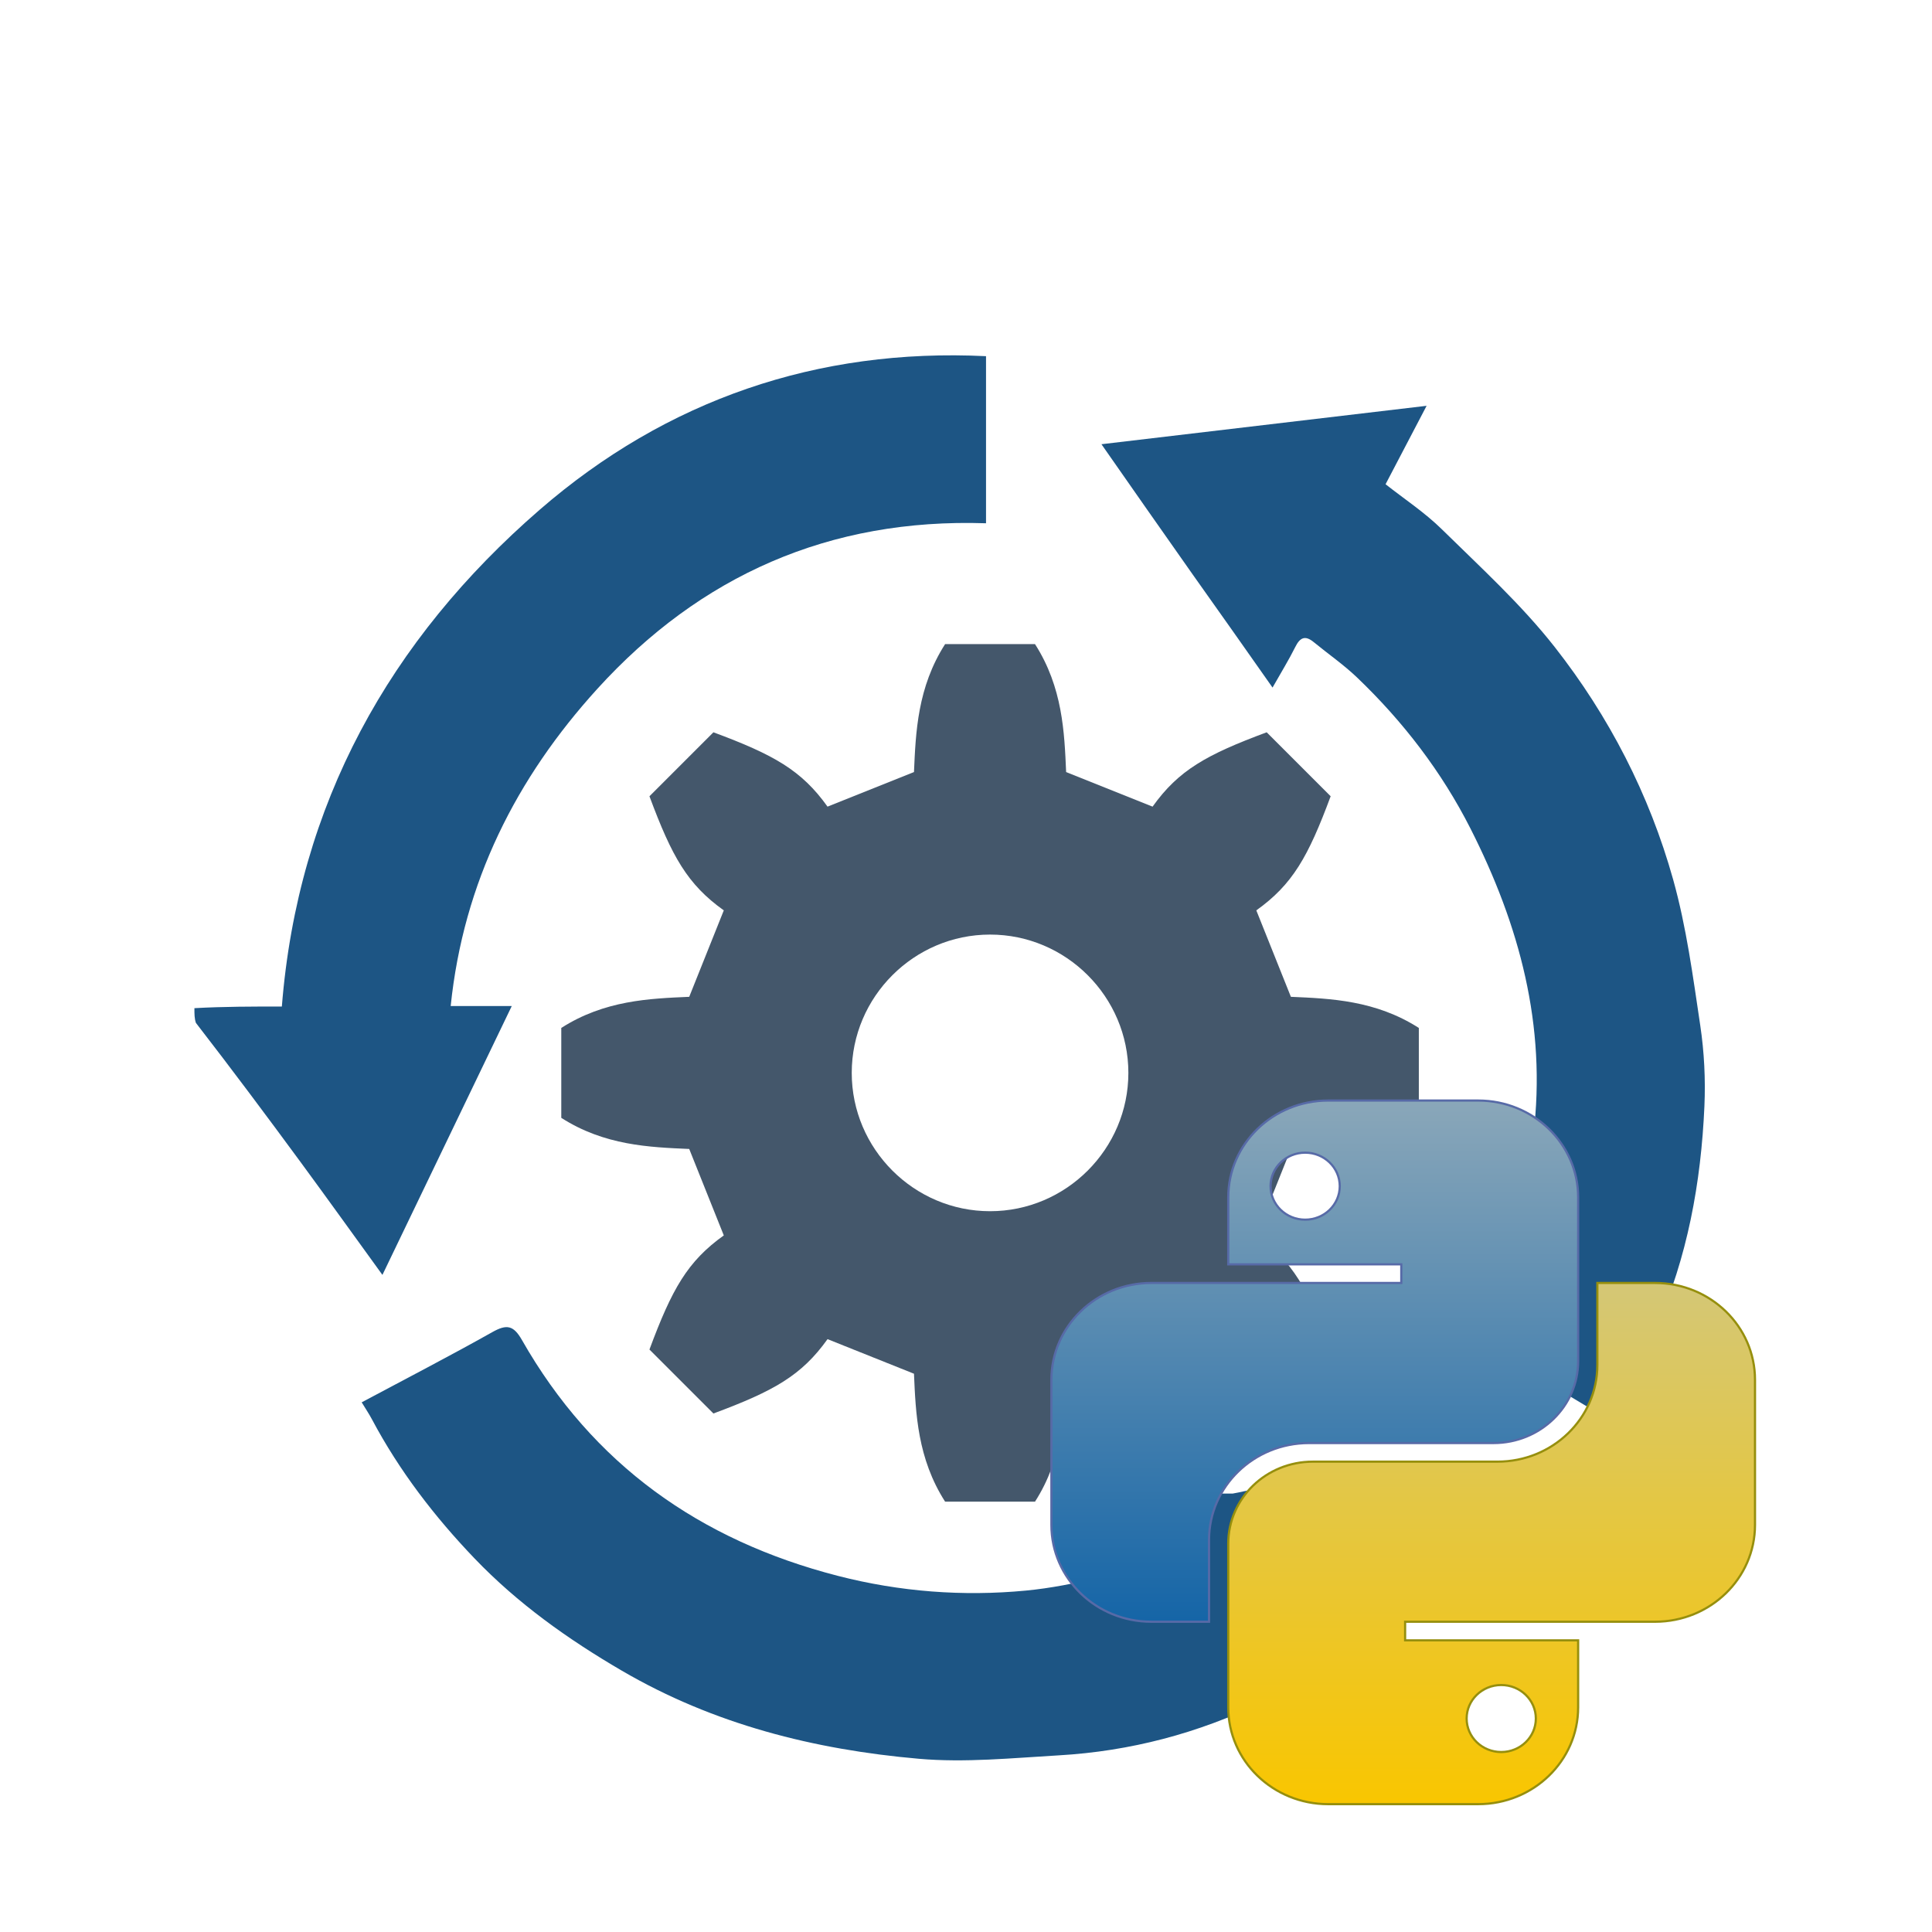
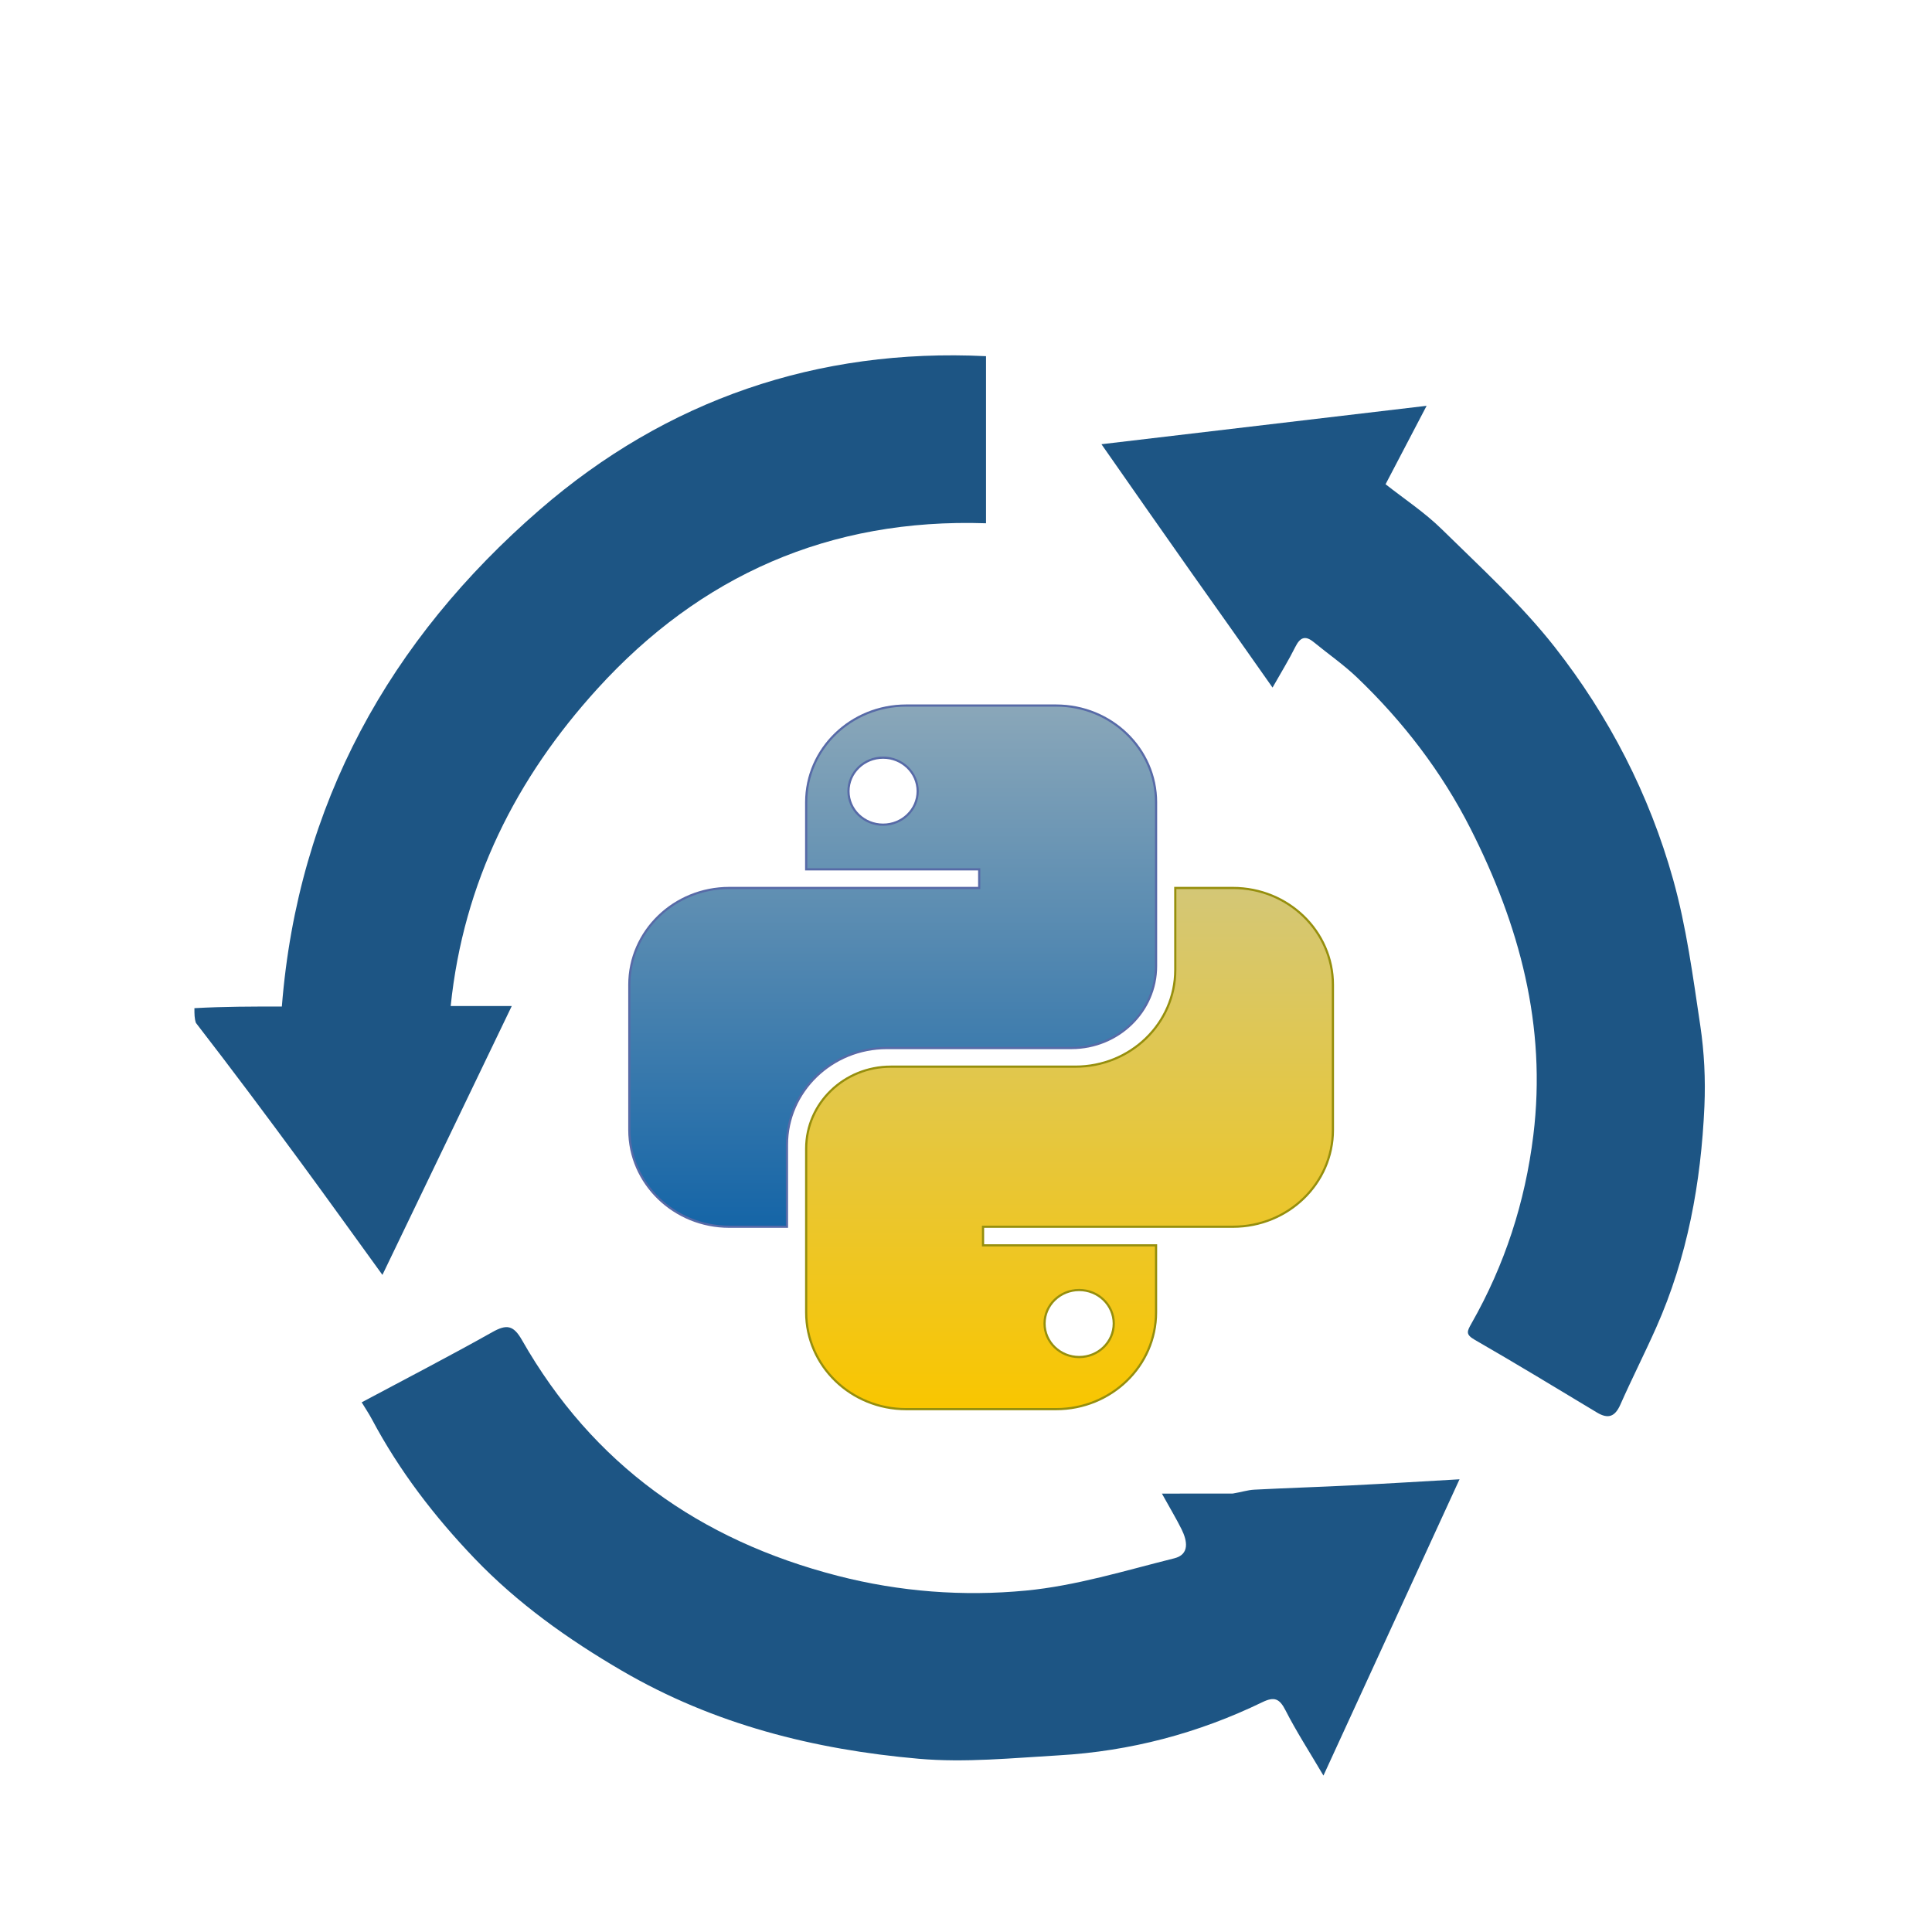
<svg xmlns="http://www.w3.org/2000/svg" version="1.1" width="800px" height="800px" viewBox="-50 -50 472 467" xml:space="preserve" id="svg4">
  <defs id="defs4">
    <linearGradient id="paint0_linear_87_8204" x1="12.481" y1="2" x2="12.481" y2="22.741" gradientUnits="userSpaceOnUse" gradientTransform="matrix(6.139147,0,0,6.139147,174.3504,183.0797)">
      <stop stop-color="#327EBD" id="stop2" offset="0" style="stop-color:#8aa7b9;stop-opacity:1;" />
      <stop offset="1" stop-color="#1565A7" id="stop3" />
    </linearGradient>
    <linearGradient id="paint1_linear_87_8204" x1="19.519" y1="9.259" x2="19.519" y2="30" gradientUnits="userSpaceOnUse" gradientTransform="matrix(6.139147,0,0,6.139147,174.3504,183.0797)">
      <stop stop-color="#FFDA4B" id="stop4" offset="0" style="stop-color:#d4c776;stop-opacity:1;" />
      <stop offset="1" stop-color="#F9C600" id="stop5" />
    </linearGradient>
  </defs>
  <path style="fill:#1d5584;fill-opacity:1" d="M -2.502,193.801 C 4.641,193.401 11.784,193.401 18.858,193.401 22.781,143.906 45.234,103.784 81.851,72.032 112.808,45.188 149.717,32.501 190.892,34.517 c 0,13.617 0,26.959 0,40.822 -38.305,-1.285 -69.85,12.839 -94.939,40.426 -19.796,21.767 -32.725,47.234 -35.847,77.517 5.142,0 9.593,0 14.92,0 -10.626,22.09 -20.962,43.576 -31.597,65.683 -6.957,-9.598 -13.394,-18.578 -19.938,-27.481 -8.374,-11.393 -16.833,-22.723 -25.625,-34.081 -0.369,-1.068 -0.369,-2.135 -0.369,-3.602 z" id="path1" />
-   <g id="g5" transform="translate(-3.502061,21.40148)">
-     <path style="fill:#1d5584;fill-opacity:1" d="m 254.689,290.981 c 2.059,-0.338 3.635,-0.864 5.232,-0.946 7.914,-0.409 15.836,-0.653 23.751,-1.049 8.578,-0.429 17.15,-0.961 26.402,-1.486 -11.147,24.271 -21.967,47.828 -33.246,72.385 -3.48,-5.914 -6.643,-10.793 -9.269,-15.946 -1.458,-2.862 -2.719,-3.408 -5.645,-1.989 -15.7,7.613 -32.323,11.986 -49.729,12.991 -11.397,0.658 -22.925,1.828 -34.224,0.836 -25.534,-2.241 -50.054,-8.388 -72.573,-21.539 -13.18,-7.697 -25.428,-16.418 -35.948,-27.4 -9.79,-10.22 -18.387,-21.414 -25.064,-33.98 -0.745,-1.403 -1.641,-2.726 -2.512,-4.161 10.762,-5.749 21.453,-11.271 31.936,-17.164 3.491,-1.962 5.153,-1.678 7.217,1.944 17.316,30.394 43.479,48.93 77.163,57.61 15.174,3.91 30.609,5.061 45.93,3.604 12.239,-1.164 24.263,-4.89 36.281,-7.887 3.788,-0.945 3.172,-4.271 1.779,-7.087 -1.212,-2.45 -2.629,-4.798 -4.803,-8.72 6.266,0 11.557,0 17.322,-0.017 z" id="path3" />
-     <path style="fill:#1d5584;fill-opacity:1" d="M 244.744,66.245 C 237.376,55.801 230.269,45.62 222.594,34.625 248.953,31.511 274.671,28.472 302.031,25.239 c -3.51,6.709 -6.673,12.753 -10.026,19.161 4.474,3.537 9.521,6.85 13.743,11.001 9.479,9.32 19.423,18.371 27.587,28.779 13.265,16.912 23.114,36.024 28.922,56.776 3.249,11.608 4.843,23.715 6.631,35.68 0.969,6.485 1.303,13.167 1.013,19.72 -0.828,18.684 -4.144,36.912 -11.806,54.132 -2.805,6.304 -5.937,12.461 -8.729,18.77 -1.314,2.969 -2.987,3.57 -5.729,1.921 -9.91,-5.963 -19.794,-11.974 -29.818,-17.74 -2.31,-1.329 -1.941,-2.056 -0.815,-4.039 8.114,-14.277 13.084,-29.531 15.1,-45.932 3.296,-26.811 -3.437,-51.453 -15.36,-74.96 -7.024,-13.849 -16.452,-26.134 -27.704,-36.895 -3.283,-3.139 -7.066,-5.752 -10.59,-8.643 -2.112,-1.734 -3.359,-1.115 -4.509,1.2 -1.553,3.125 -3.399,6.104 -5.549,9.906 -6.857,-9.75 -13.122,-18.658 -19.648,-27.829 z" id="path4" />
-     <path id="use3" d="m 206.361,83.46 h -21.964 c -6.758,10.56 -7.181,21.542 -7.603,31.257 l -21.12,8.448 c -6.336,-8.87 -13.094,-12.672 -27.878,-18.163 l -15.628,15.628 c 5.491,14.784 9.293,21.542 18.163,27.878 l -8.448,21.12 c -9.715,0.422 -20.697,0.845 -31.257,7.603 v 21.964 c 10.56,6.758 21.542,7.181 31.257,7.603 l 8.448,21.12 c -8.87,6.336 -12.672,13.094 -18.163,27.878 l 15.628,15.628 c 14.784,-5.491 21.542,-9.293 27.878,-18.163 l 21.12,8.448 c 0.422,9.715 0.845,20.697 7.603,31.257 h 21.964 c 6.758,-10.56 7.181,-21.542 7.603,-31.257 l 21.12,-8.448 c 6.336,8.87 13.094,12.672 27.878,18.163 l 15.628,-15.628 c -5.491,-14.784 -9.293,-21.542 -18.163,-27.878 l 8.448,-21.12 c 9.715,-0.422 20.697,-0.845 31.257,-7.603 v -21.964 c -10.56,-6.758 -21.542,-7.181 -31.257,-7.603 l -8.448,-21.12 c 8.87,-6.336 12.672,-13.094 18.163,-27.878 l -15.628,-15.628 c -14.784,5.491 -21.542,9.293 -27.878,18.163 l -21.12,-8.448 c -0.422,-9.715 -0.845,-20.697 -7.603,-31.257 z m -10.982,70.962 c 18.585,0 33.791,15.206 33.791,33.791 0,18.585 -15.206,33.791 -33.791,33.791 -18.585,0 -33.791,-15.206 -33.791,-33.791 0,-18.585 15.206,-33.791 33.791,-33.791 z" style="fill:#44576b;fill-opacity:1;stroke-width:0.422" />
-   </g>
-   <g id="g1" transform="translate(20.23413,21.01237)">
+   <path style="fill:#1d5584;fill-opacity:1" d="m 251.187,312.382 c 2.059,-0.338 3.635,-0.864 5.232,-0.946 7.914,-0.409 15.836,-0.653 23.751,-1.049 8.578,-0.429 17.15,-0.961 26.402,-1.486 -11.147,24.271 -21.967,47.828 -33.246,72.385 -3.48,-5.914 -6.643,-10.793 -9.269,-15.946 -1.458,-2.862 -2.719,-3.408 -5.645,-1.989 -15.7,7.613 -32.323,11.986 -49.729,12.991 -11.397,0.658 -22.925,1.828 -34.224,0.836 -25.534,-2.241 -50.054,-8.388 -72.573,-21.539 -13.18,-7.697 -25.428,-16.418 -35.948,-27.4 -9.79,-10.22 -18.387,-21.414 -25.064,-33.98 -0.745,-1.403 -1.641,-2.726 -2.512,-4.161 10.762,-5.749 21.453,-11.271 31.936,-17.164 3.491,-1.962 5.153,-1.678 7.217,1.944 17.316,30.394 43.479,48.93 77.163,57.61 15.174,3.91 30.609,5.061 45.93,3.604 12.239,-1.164 24.263,-4.89 36.281,-7.887 3.788,-0.945 3.172,-4.271 1.779,-7.087 -1.212,-2.45 -2.629,-4.798 -4.803,-8.72 6.266,0 11.557,0 17.322,-0.017 z" id="path3" />
+   <path style="fill:#1d5584;fill-opacity:1" d="M 241.242,87.647 C 233.873,77.203 226.767,67.021 219.092,56.027 c 26.359,-3.114 52.077,-6.153 79.438,-9.386 -3.51,6.709 -6.673,12.753 -10.026,19.161 4.474,3.537 9.521,6.85 13.743,11.001 9.479,9.32 19.423,18.371 27.587,28.779 13.265,16.912 23.114,36.024 28.922,56.776 3.249,11.608 4.843,23.715 6.631,35.68 0.969,6.485 1.303,13.167 1.013,19.72 -0.828,18.684 -4.144,36.912 -11.806,54.132 -2.805,6.304 -5.937,12.461 -8.729,18.77 -1.314,2.969 -2.987,3.57 -5.729,1.921 -9.91,-5.963 -19.794,-11.974 -29.818,-17.74 -2.31,-1.329 -1.941,-2.056 -0.815,-4.039 8.114,-14.277 13.084,-29.531 15.1,-45.932 3.296,-26.811 -3.437,-51.453 -15.36,-74.96 -7.024,-13.849 -16.452,-26.134 -27.704,-36.895 -3.283,-3.139 -7.066,-5.752 -10.59,-8.643 -2.112,-1.734 -3.359,-1.115 -4.509,1.2 -1.553,3.125 -3.399,6.104 -5.549,9.906 -6.857,-9.75 -13.122,-18.658 -19.648,-27.829 z" id="path4" />
+   <g id="g1" transform="translate(-82.88211,-75.48887)">
    <path fill-rule="evenodd" clip-rule="evenodd" d="m 254.26,195.358 c -13.488,0 -24.422,10.587 -24.422,23.647 v 16.371 h 42.27 v 4.548 h -61.056 c -13.488,0 -24.422,10.587 -24.422,23.647 v 35.471 c 0,13.06 10.934,23.647 24.422,23.647 h 14.09 v -20.009 c 0,-13.06 10.934,-23.647 24.423,-23.647 h 45.087 c 11.413,0 20.665,-8.958 20.665,-20.009 v -40.018 c 0,-13.06 -10.934,-23.647 -24.422,-23.647 z m -5.636,29.104 c 4.669,0 8.454,-3.665 8.454,-8.186 0,-4.521 -3.785,-8.186 -8.454,-8.186 -4.669,0 -8.454,3.665 -8.454,8.186 0,4.521 3.785,8.186 8.454,8.186 z" fill="url(#paint0_linear_87_8204)" id="path1-0" style="fill:url(#paint0_linear_87_8204);stroke:#576aa7;stroke-width:0.535;stroke-dasharray:none;stroke-opacity:1" />
    <path fill-rule="evenodd" clip-rule="evenodd" d="m 290.892,367.254 c 13.488,0 24.423,-10.587 24.423,-23.647 v -16.371 h -42.27 v -4.547 h 61.056 c 13.488,0 24.422,-10.588 24.422,-23.647 v -35.471 c 0,-13.06 -10.934,-23.647 -24.422,-23.647 h -14.09 v 20.009 c 0,13.06 -10.934,23.647 -24.422,23.647 h -45.088 c -11.413,0 -20.665,8.958 -20.665,20.009 v 40.019 c 0,13.06 10.934,23.647 24.422,23.647 z m 5.636,-29.104 c -4.669,0 -8.454,3.664 -8.454,8.185 0,4.521 3.785,8.185 8.454,8.185 4.669,0 8.454,-3.664 8.454,-8.185 0,-4.521 -3.785,-8.185 -8.454,-8.185 z" fill="url(#paint1_linear_87_8204)" id="path2" style="fill:url(#paint1_linear_87_8204);stroke:#968f0d;stroke-width:0.535;stroke-dasharray:none;stroke-opacity:1" />
  </g>
</svg>
